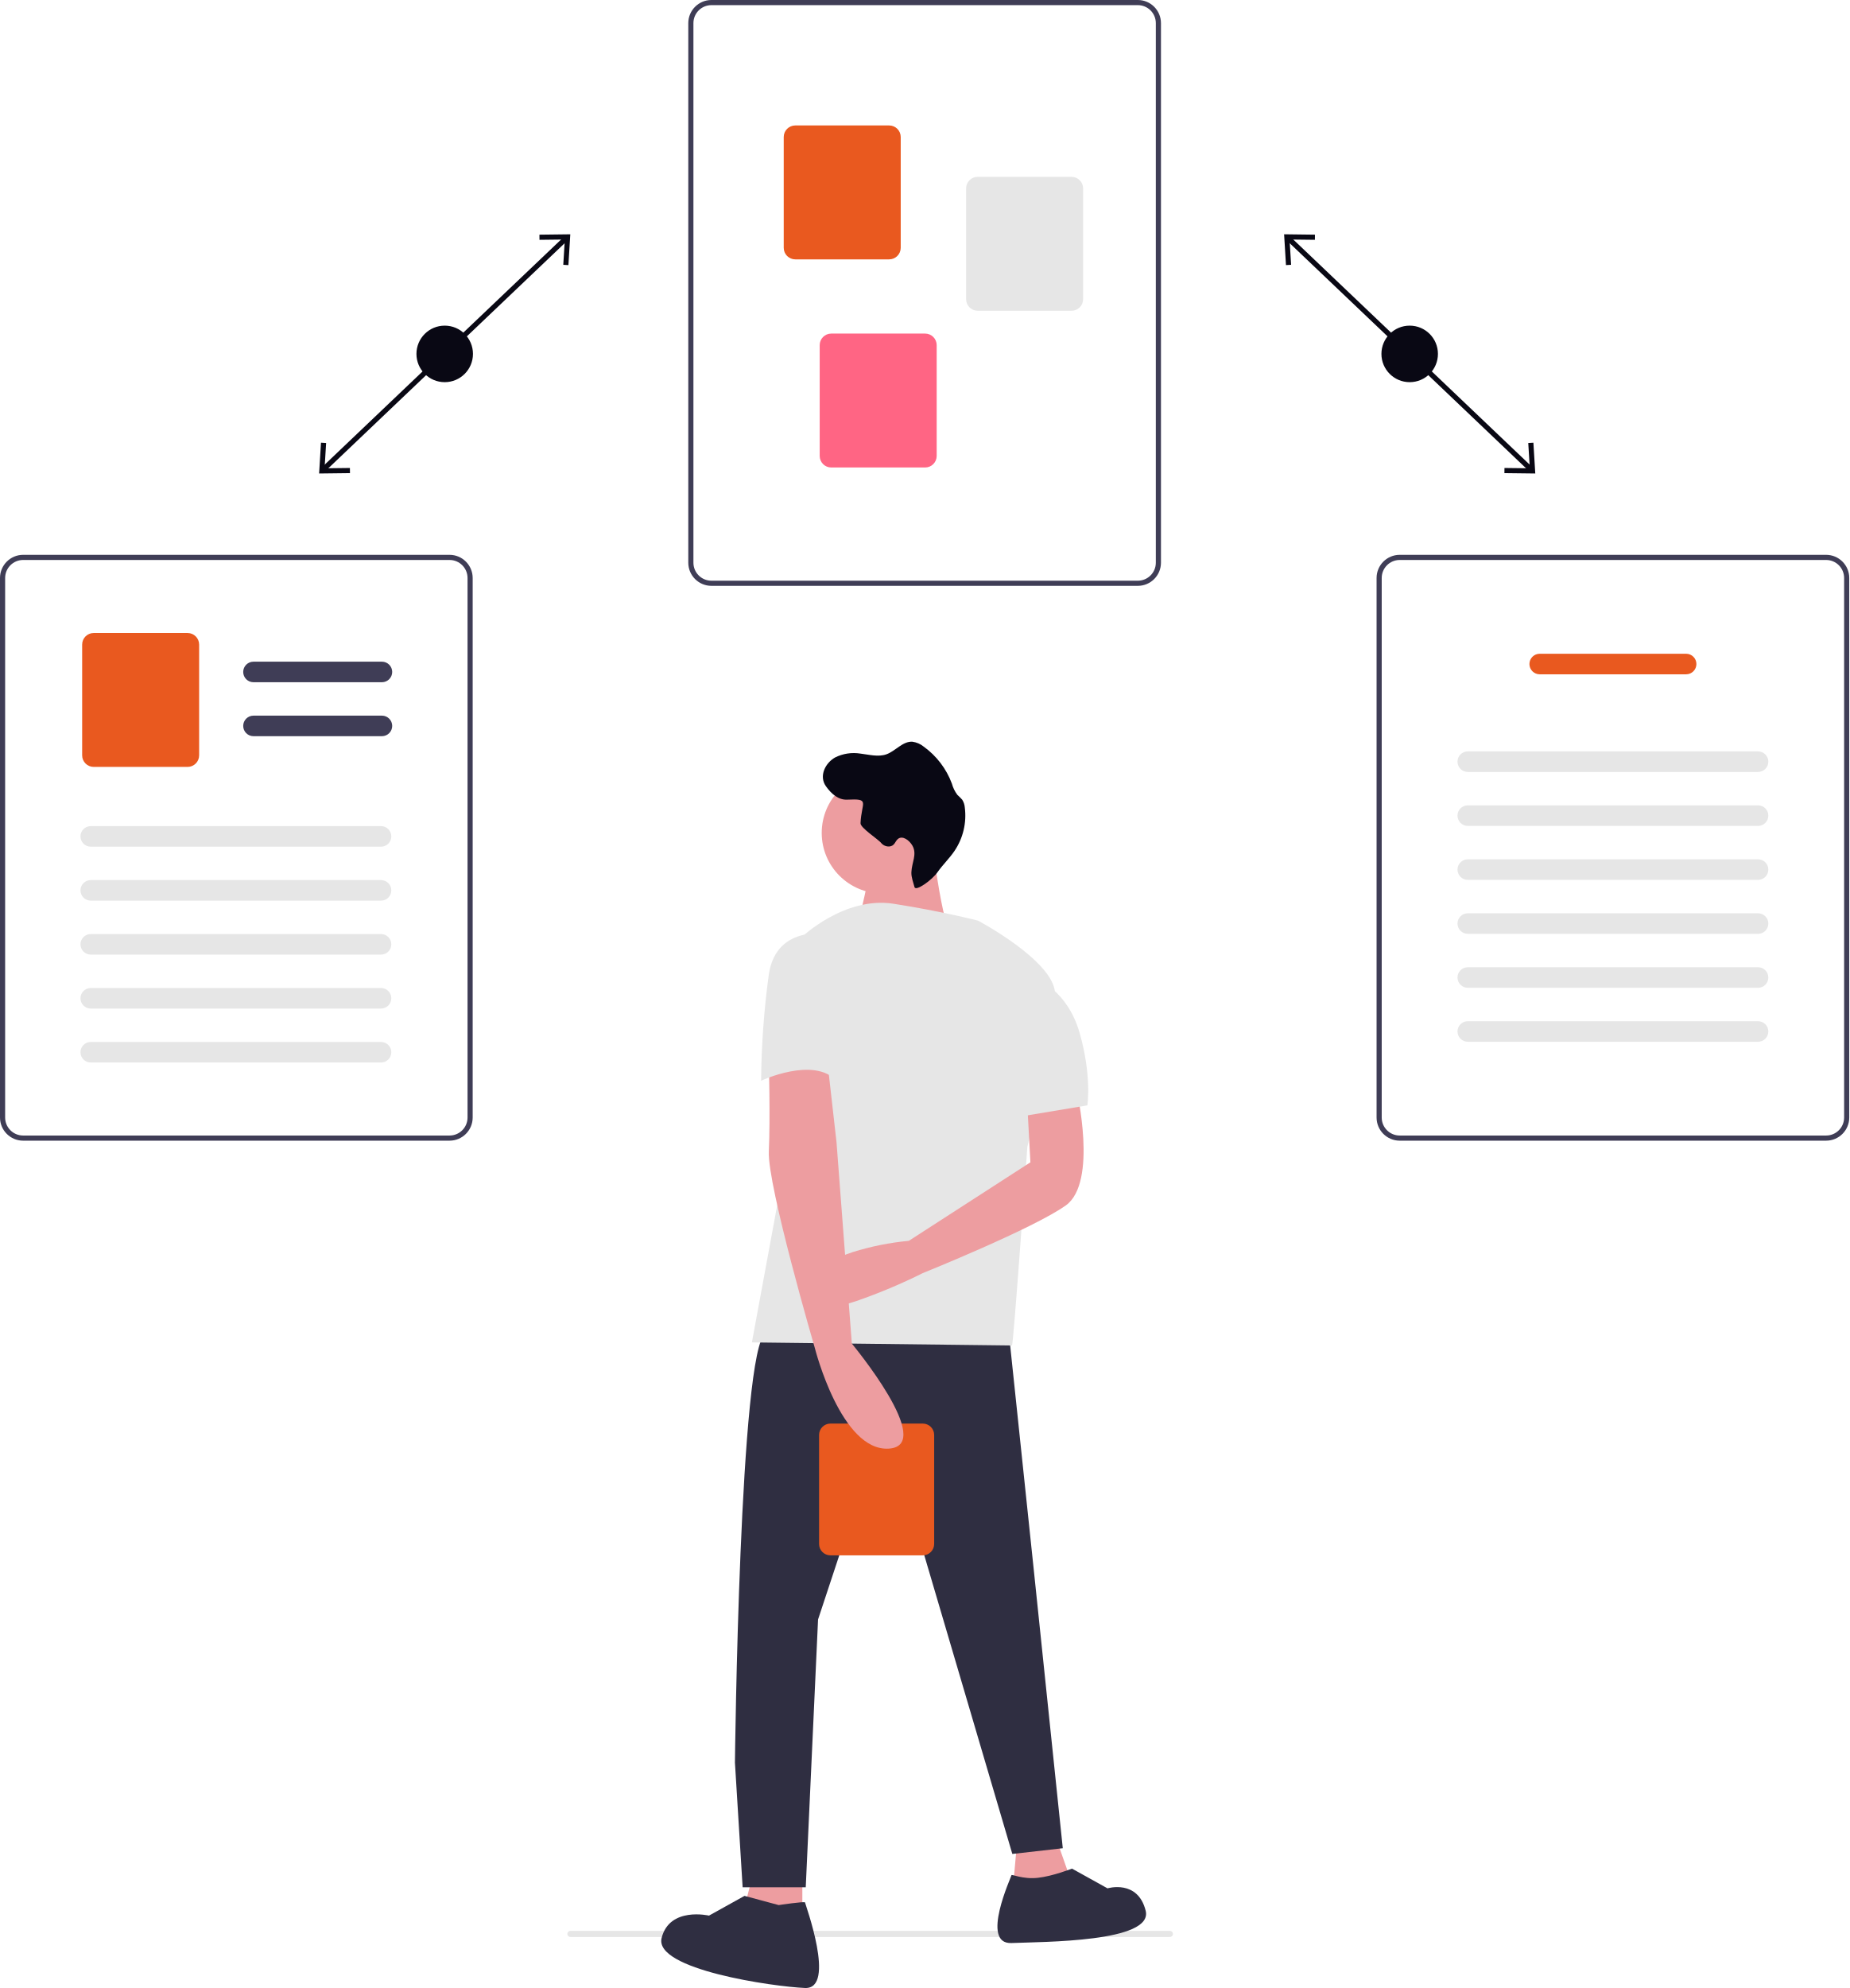
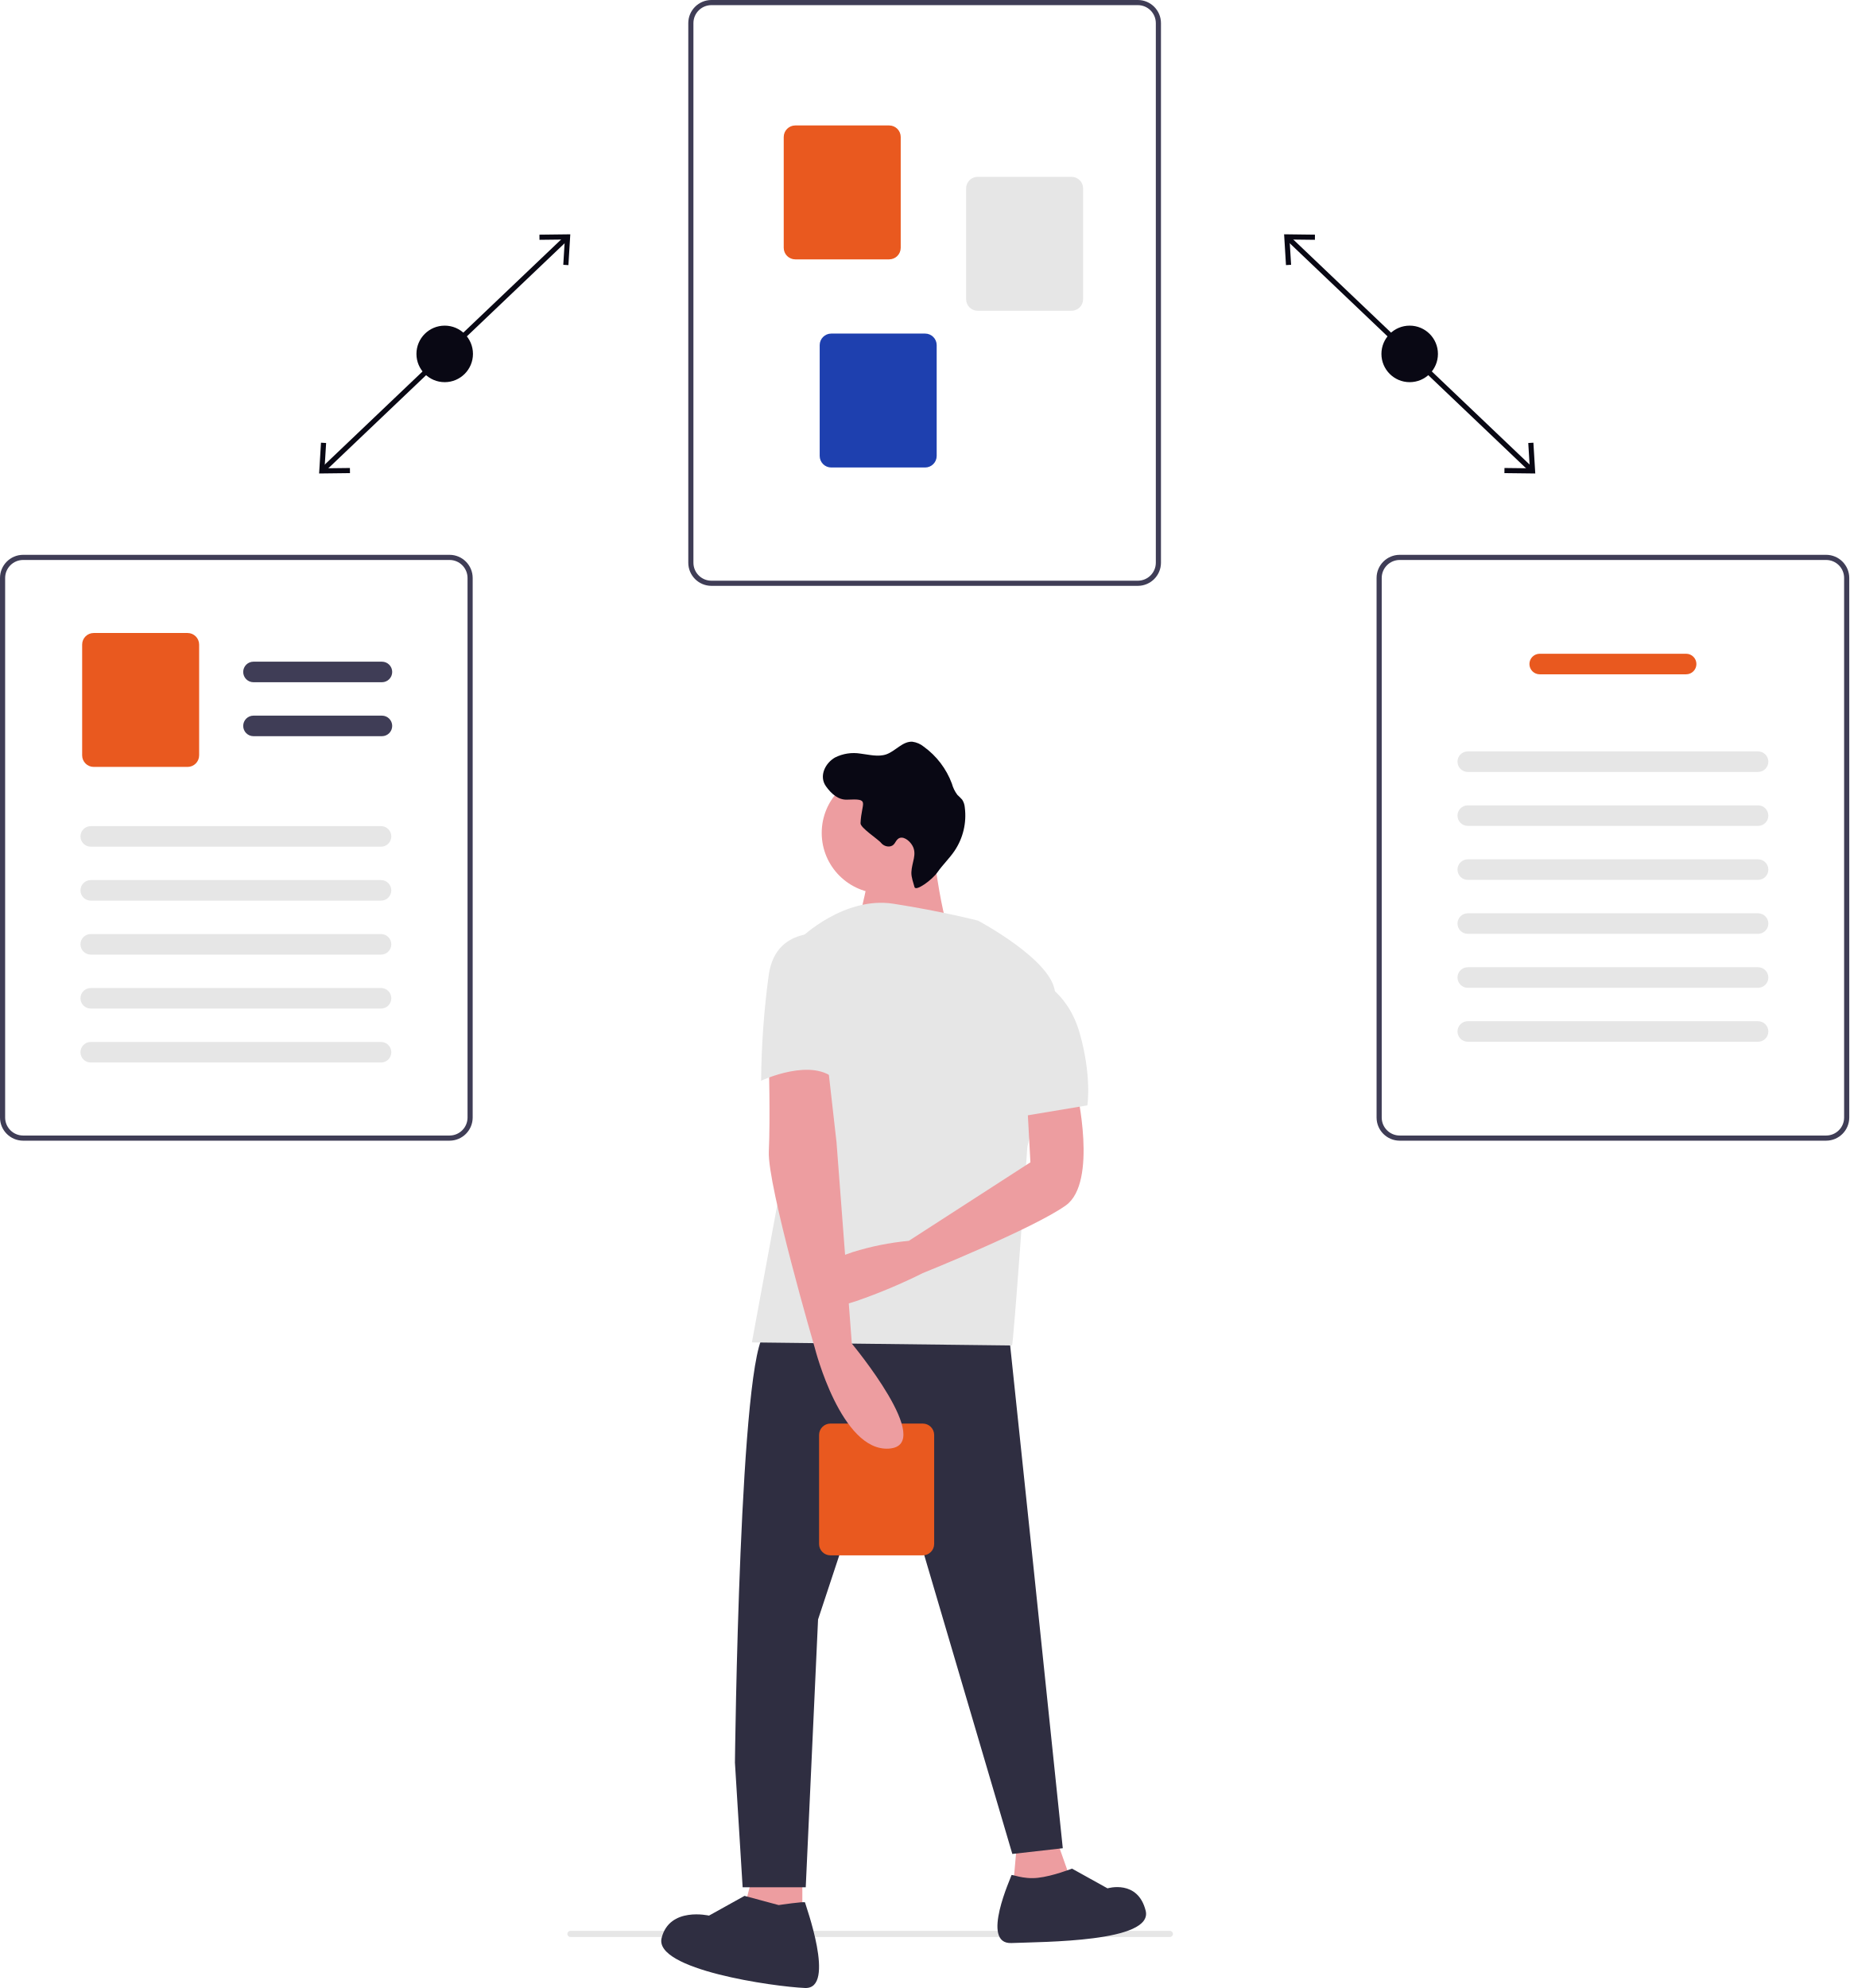
<svg xmlns="http://www.w3.org/2000/svg" width="744.34" height="800" viewBox="0 0 744.34 800" role="img" artist="Katerina Limpitsouni" source="https://undraw.co/">
  <g transform="translate(-691 -161)">
    <g transform="translate(1207.862 255.287)">
      <rect width="2.068" height="135.105" transform="translate(0.905 2.299) rotate(-46.407)" fill="#090814" />
      <path d="M501.081,143.982l-2.066.125.624,10.178-10.2-.122-.022,2.069,12.42.147Z" transform="translate(-400.739 -60.125)" fill="#090814" />
      <path d="M430.162,76.354l-.022,2.069-10.2-.122.624,10.178L418.5,88.6l-.755-12.4Z" transform="translate(-417.745 -76.206)" fill="#090814" />
      <circle cx="11.374" cy="11.374" r="11.374" transform="translate(39.173 36.754)" fill="#090814" />
    </g>
    <g transform="translate(819.447 255.287)">
      <rect width="135.105" height="2.068" transform="translate(0.91 93.96) rotate(-43.593)" fill="#090814" />
      <path d="M103.815,156.378l12.42-.147-.023-2.069-10.2.122.624-10.178-2.066-.125Z" transform="translate(-103.815 -60.125)" fill="#090814" />
      <path d="M187.908,76.206l-.756,12.4-2.066-.125.622-10.178-10.2.122-.022-2.069Z" transform="translate(-86.809 -76.206)" fill="#090814" />
      <circle cx="11.374" cy="11.374" r="11.374" transform="translate(39.176 36.754)" fill="#090814" />
    </g>
    <path d="M704.065,370.752H532.42a9.317,9.317,0,0,1-9.306-9.306V144.306A9.317,9.317,0,0,1,532.42,135H704.065a9.316,9.316,0,0,1,9.306,9.306v217.14a9.317,9.317,0,0,1-9.306,9.306ZM532.42,137.068a7.246,7.246,0,0,0-7.238,7.238v217.14a7.246,7.246,0,0,0,7.238,7.238H704.065a7.246,7.246,0,0,0,7.238-7.238V144.306a7.246,7.246,0,0,0-7.238-7.238Z" transform="translate(444.927 26)" fill="#3f3d56" />
    <path d="M596.6,229.693H558.815a4.658,4.658,0,0,1-4.653-4.653V180.454a4.658,4.658,0,0,1,4.653-4.653H596.6a4.658,4.658,0,0,1,4.653,4.653V225.04A4.658,4.658,0,0,1,596.6,229.693Z" transform="translate(452.294 35.681)" fill="#E9591F" />
    <path d="M655.933,246.407H618.151a4.658,4.658,0,0,1-4.653-4.653V197.169a4.658,4.658,0,0,1,4.653-4.653h37.782a4.658,4.658,0,0,1,4.653,4.653v44.586A4.658,4.658,0,0,1,655.933,246.407Z" transform="translate(466.372 39.647)" fill="#e6e6e6" />
-     <path d="M608.3,297.386H570.515a4.658,4.658,0,0,1-4.653-4.653V248.147a4.658,4.658,0,0,1,4.653-4.653H608.3a4.658,4.658,0,0,1,4.653,4.653v44.586a4.658,4.658,0,0,1-4.653,4.653Z" transform="translate(455.07 51.742)" fill="#ff6584" />
+     <path d="M608.3,297.386H570.515a4.658,4.658,0,0,1-4.653-4.653V248.147a4.658,4.658,0,0,1,4.653-4.653H608.3a4.658,4.658,0,0,1,4.653,4.653v44.586a4.658,4.658,0,0,1-4.653,4.653Z" transform="translate(455.07 51.742)" fill="#1E40AF" />
    <path d="M927.979,551.209H756.335a9.317,9.317,0,0,1-9.306-9.306V324.763a9.317,9.317,0,0,1,9.306-9.306H927.979a9.316,9.316,0,0,1,9.306,9.306V541.9a9.317,9.317,0,0,1-9.306,9.306ZM756.335,317.525a7.246,7.246,0,0,0-7.238,7.238V541.9a7.246,7.246,0,0,0,7.238,7.238H927.979a7.246,7.246,0,0,0,7.238-7.238V324.763a7.246,7.246,0,0,0-7.238-7.238Z" transform="translate(498.055 68.816)" fill="#3f3d56" />
    <path d="M859.828,355.9H800.89a4.136,4.136,0,0,1,0-8.272h58.938a4.136,4.136,0,1,1,0,8.272Z" transform="translate(509.853 76.451)" fill="#E9591F" />
    <path d="M894.332,387.661H777.49a4.136,4.136,0,0,1,0-8.272H894.332a4.136,4.136,0,0,1,0,8.272Z" transform="translate(504.301 83.985)" fill="#e6e6e6" />
    <path d="M894.332,405.211H777.49a4.136,4.136,0,0,1,0-8.272H894.332a4.136,4.136,0,0,1,0,8.272Z" transform="translate(504.301 88.149)" fill="#e6e6e6" />
    <path d="M894.332,422.761H777.49a4.136,4.136,0,0,1,0-8.272H894.332a4.136,4.136,0,0,1,0,8.272Z" transform="translate(504.301 92.313)" fill="#e6e6e6" />
    <path d="M894.332,440.311H777.49a4.136,4.136,0,1,1,0-8.272H894.332a4.136,4.136,0,0,1,0,8.272Z" transform="translate(504.301 96.478)" fill="#e6e6e6" />
    <path d="M894.332,457.861H777.49a4.136,4.136,0,0,1,0-8.272H894.332a4.136,4.136,0,0,1,0,8.272Z" transform="translate(504.301 100.642)" fill="#e6e6e6" />
    <path d="M894.332,475.411H777.49a4.136,4.136,0,0,1,0-8.272H894.332a4.136,4.136,0,0,1,0,8.272Z" transform="translate(504.301 104.806)" fill="#e6e6e6" />
    <path d="M480.15,551.209H308.506A9.317,9.317,0,0,1,299.2,541.9V324.763a9.317,9.317,0,0,1,9.306-9.306H480.15a9.317,9.317,0,0,1,9.306,9.306V541.9a9.317,9.317,0,0,1-9.306,9.306ZM308.506,317.525a7.246,7.246,0,0,0-7.238,7.238V541.9a7.246,7.246,0,0,0,7.238,7.238H480.15a7.246,7.246,0,0,0,7.238-7.238V324.763a7.246,7.246,0,0,0-7.238-7.238Z" transform="translate(391.8 68.816)" fill="#3f3d56" />
    <path d="M434.156,358.479h-51.7a4.136,4.136,0,0,1,0-8.272h51.7a4.136,4.136,0,1,1,0,8.272Z" transform="translate(410.572 77.061)" fill="#3f3d56" />
    <path d="M434.156,376.029h-51.7a4.136,4.136,0,1,1,0-8.272h51.7a4.136,4.136,0,1,1,0,8.272Z" transform="translate(410.572 81.225)" fill="#3f3d56" />
    <path d="M368.36,394.77H330.578a4.658,4.658,0,0,1-4.653-4.653V345.532a4.658,4.658,0,0,1,4.653-4.653H368.36a4.658,4.658,0,0,1,4.653,4.653v44.586a4.658,4.658,0,0,1-4.653,4.653Z" transform="translate(398.141 74.848)" fill="#E9591F" />
    <path d="M446.358,411.965H329.516a4.136,4.136,0,0,1,0-8.272H446.358a4.136,4.136,0,1,1,0,8.272Z" transform="translate(398.011 89.752)" fill="#e6e6e6" />
    <path d="M446.358,429.515H329.516a4.136,4.136,0,0,1,0-8.272H446.358a4.136,4.136,0,1,1,0,8.272Z" transform="translate(398.011 93.916)" fill="#e6e6e6" />
    <path d="M446.358,447.065H329.516a4.136,4.136,0,0,1,0-8.272H446.358a4.136,4.136,0,1,1,0,8.272Z" transform="translate(398.011 98.08)" fill="#e6e6e6" />
    <path d="M446.358,464.615H329.516a4.136,4.136,0,0,1,0-8.272H446.358a4.136,4.136,0,1,1,0,8.272Z" transform="translate(398.011 102.244)" fill="#e6e6e6" />
    <path d="M446.358,482.165H329.516a4.136,4.136,0,0,1,0-8.272H446.358a4.136,4.136,0,1,1,0,8.272Z" transform="translate(398.011 106.408)" fill="#e6e6e6" />
    <g transform="translate(919.373 454.538)">
      <path d="M485.016,765.474H726.283a1.237,1.237,0,0,0,0-2.474H485.016a1.237,1.237,0,1,0,0,2.474Z" transform="translate(-483.779 -279.534)" fill="#e6e6e6" />
      <path d="M949.778,760.482l7.643,21.679L933.8,784.019l2.084-23.537Z" transform="translate(-754.411 -318.085)" fill="#ed9da0" />
      <path d="M821.65,781.256v29.732H794.53l7.649-29.732Z" transform="translate(-727.076 -322.135)" fill="#ed9da0" />
      <path d="M1000.762,542.094l9.91,94.148,11.79,113.117-20.311,2.3L950.591,576.78,923.957,657.3,919,765.076h-25.4l-3.1-50.171s1.858-167.237,12.388-172.811S1000.762,542.094,1000.762,542.094Z" transform="translate(-823.055 -299.142)" fill="#2f2e41" />
      <path d="M508.9,604.366V560.5a4.583,4.583,0,0,1,4.578-4.578h37.172a4.583,4.583,0,0,1,4.578,4.578v43.866a4.583,4.583,0,0,1-4.578,4.578H513.473a4.583,4.583,0,0,1-4.578-4.578Z" transform="translate(-407.591 -276.591)" fill="#E9591F" />
      <path d="M902.617,827.684s10.591-1.589,10.591-1.059,12.709,34.951,0,34.421-60.9-7.414-57.722-20.123,19.064-9,19.064-9l14.3-7.943Z" transform="translate(-817.552 -354.59)" fill="#2f2e41" />
      <path d="M1039.67,814.06c-6.09.662-10.591-1.589-10.591-1.059s-12.709,27.83,0,27.3,57.2-.3,54.018-13.008-15.36-9-15.36-9l-14.3-7.943S1045.76,813.4,1039.67,814.06Z" transform="translate(-850.328 -351.933)" fill="#2f2e41" />
      <circle cx="24.375" cy="24.375" r="24.375" transform="translate(102.374 17.261)" fill="#ed9da0" />
      <path d="M981.958,288.783s4.336,43.358,9.911,46.455-42.738,6.194-42.738,6.194,11.768-39.641,8.052-43.358S981.958,288.783,981.958,288.783Z" transform="translate(-835.842 -250.231)" fill="#ed9da0" />
      <path d="M920.477,341.558s17.343-16.724,37.164-13.627,34.067,6.813,34.067,6.813,30.35,16.1,30.97,29.111-11.149,61.94-11.149,61.94-5.575,79.9-6.194,79.9-104.678-1.239-104.678-1.239l19.2-104.058Z" transform="translate(-826.388 -257.79)" fill="#e6e6e6" />
      <path d="M929.447,508.849c4.014,1.084,10.932-.415,18.155-2.781a225.284,225.284,0,0,0,26.727-11.236s44.6-17.962,57.6-27.253,4.336-46.455,4.336-46.455l-19.821,6.194,1.239,22.918-48.932,31.589a110.391,110.391,0,0,0-22.651,4.553c-8.238,2.707-16.24,6.925-19.133,13.4a12.539,12.539,0,0,0-.954,3.1C925.427,506.3,926.815,508.131,929.447,508.849Z" transform="translate(-831.307 -276.037)" fill="#ed9da0" />
      <path d="M932.654,406.505l3.716,32.828,6.163,81s34.1,41.021,14.9,42.26-29.731-40.26-29.731-40.26-19.2-65.656-18.582-79.283,0-36.544,0-36.544Z" transform="translate(-828.036 -273.186)" fill="#ed9da0" />
      <path d="M1041.651,365.726s12.388,4.336,17.343,21.679,3.1,29.112,3.1,29.112l-26.014,4.336Z" transform="translate(-852.794 -265.234)" fill="#e6e6e6" />
      <path d="M933.766,343.289s-22.3-4.955-25.4,16.1a337.047,337.047,0,0,0-3.1,42.738s21.06-9.91,30.35,0Z" transform="translate(-827.29 -260.761)" fill="#e6e6e6" />
      <path d="M58.557,39.095a16.809,16.809,0,0,1-9.211,4.833c-3.415.732-7.162.963-9.895,3.1-3.105,2.473-4.471,7.173-8.28,8.218a9.081,9.081,0,0,1-4.958-.393,32.085,32.085,0,0,1-15.52-10.349,13.291,13.291,0,0,0-3.575-3.571,25.851,25.851,0,0,1-2.464-1.2,6.706,6.706,0,0,1-2.008-2.618A25.45,25.45,0,0,1,.865,19.241c.952-3.53,2.67-6.8,3.684-10.352s5.7-10.3,6.8-8.627,2.505,3.24,3.106,5.176c1.172,3.808.114,7.638,3.092,10.283,1.843,1.635,5.175,2.732,6.427.621.5-.818.465-1.851.891-2.7.841-1.657,3.26-1.987,4.864-1.036,1.546,1.068,10.108,3.069,10.518,4.9,2.411,8.156-.589,10.658,8.139,7.169,3.25-1.3,6.711.058,9.837,2.293C62.345,29.915,61.506,35.742,58.557,39.095Z" transform="matrix(-0.946, -0.326, 0.326, -0.946, 150.368, 67.37)" fill="#090814" />
    </g>
  </g>
</svg>
